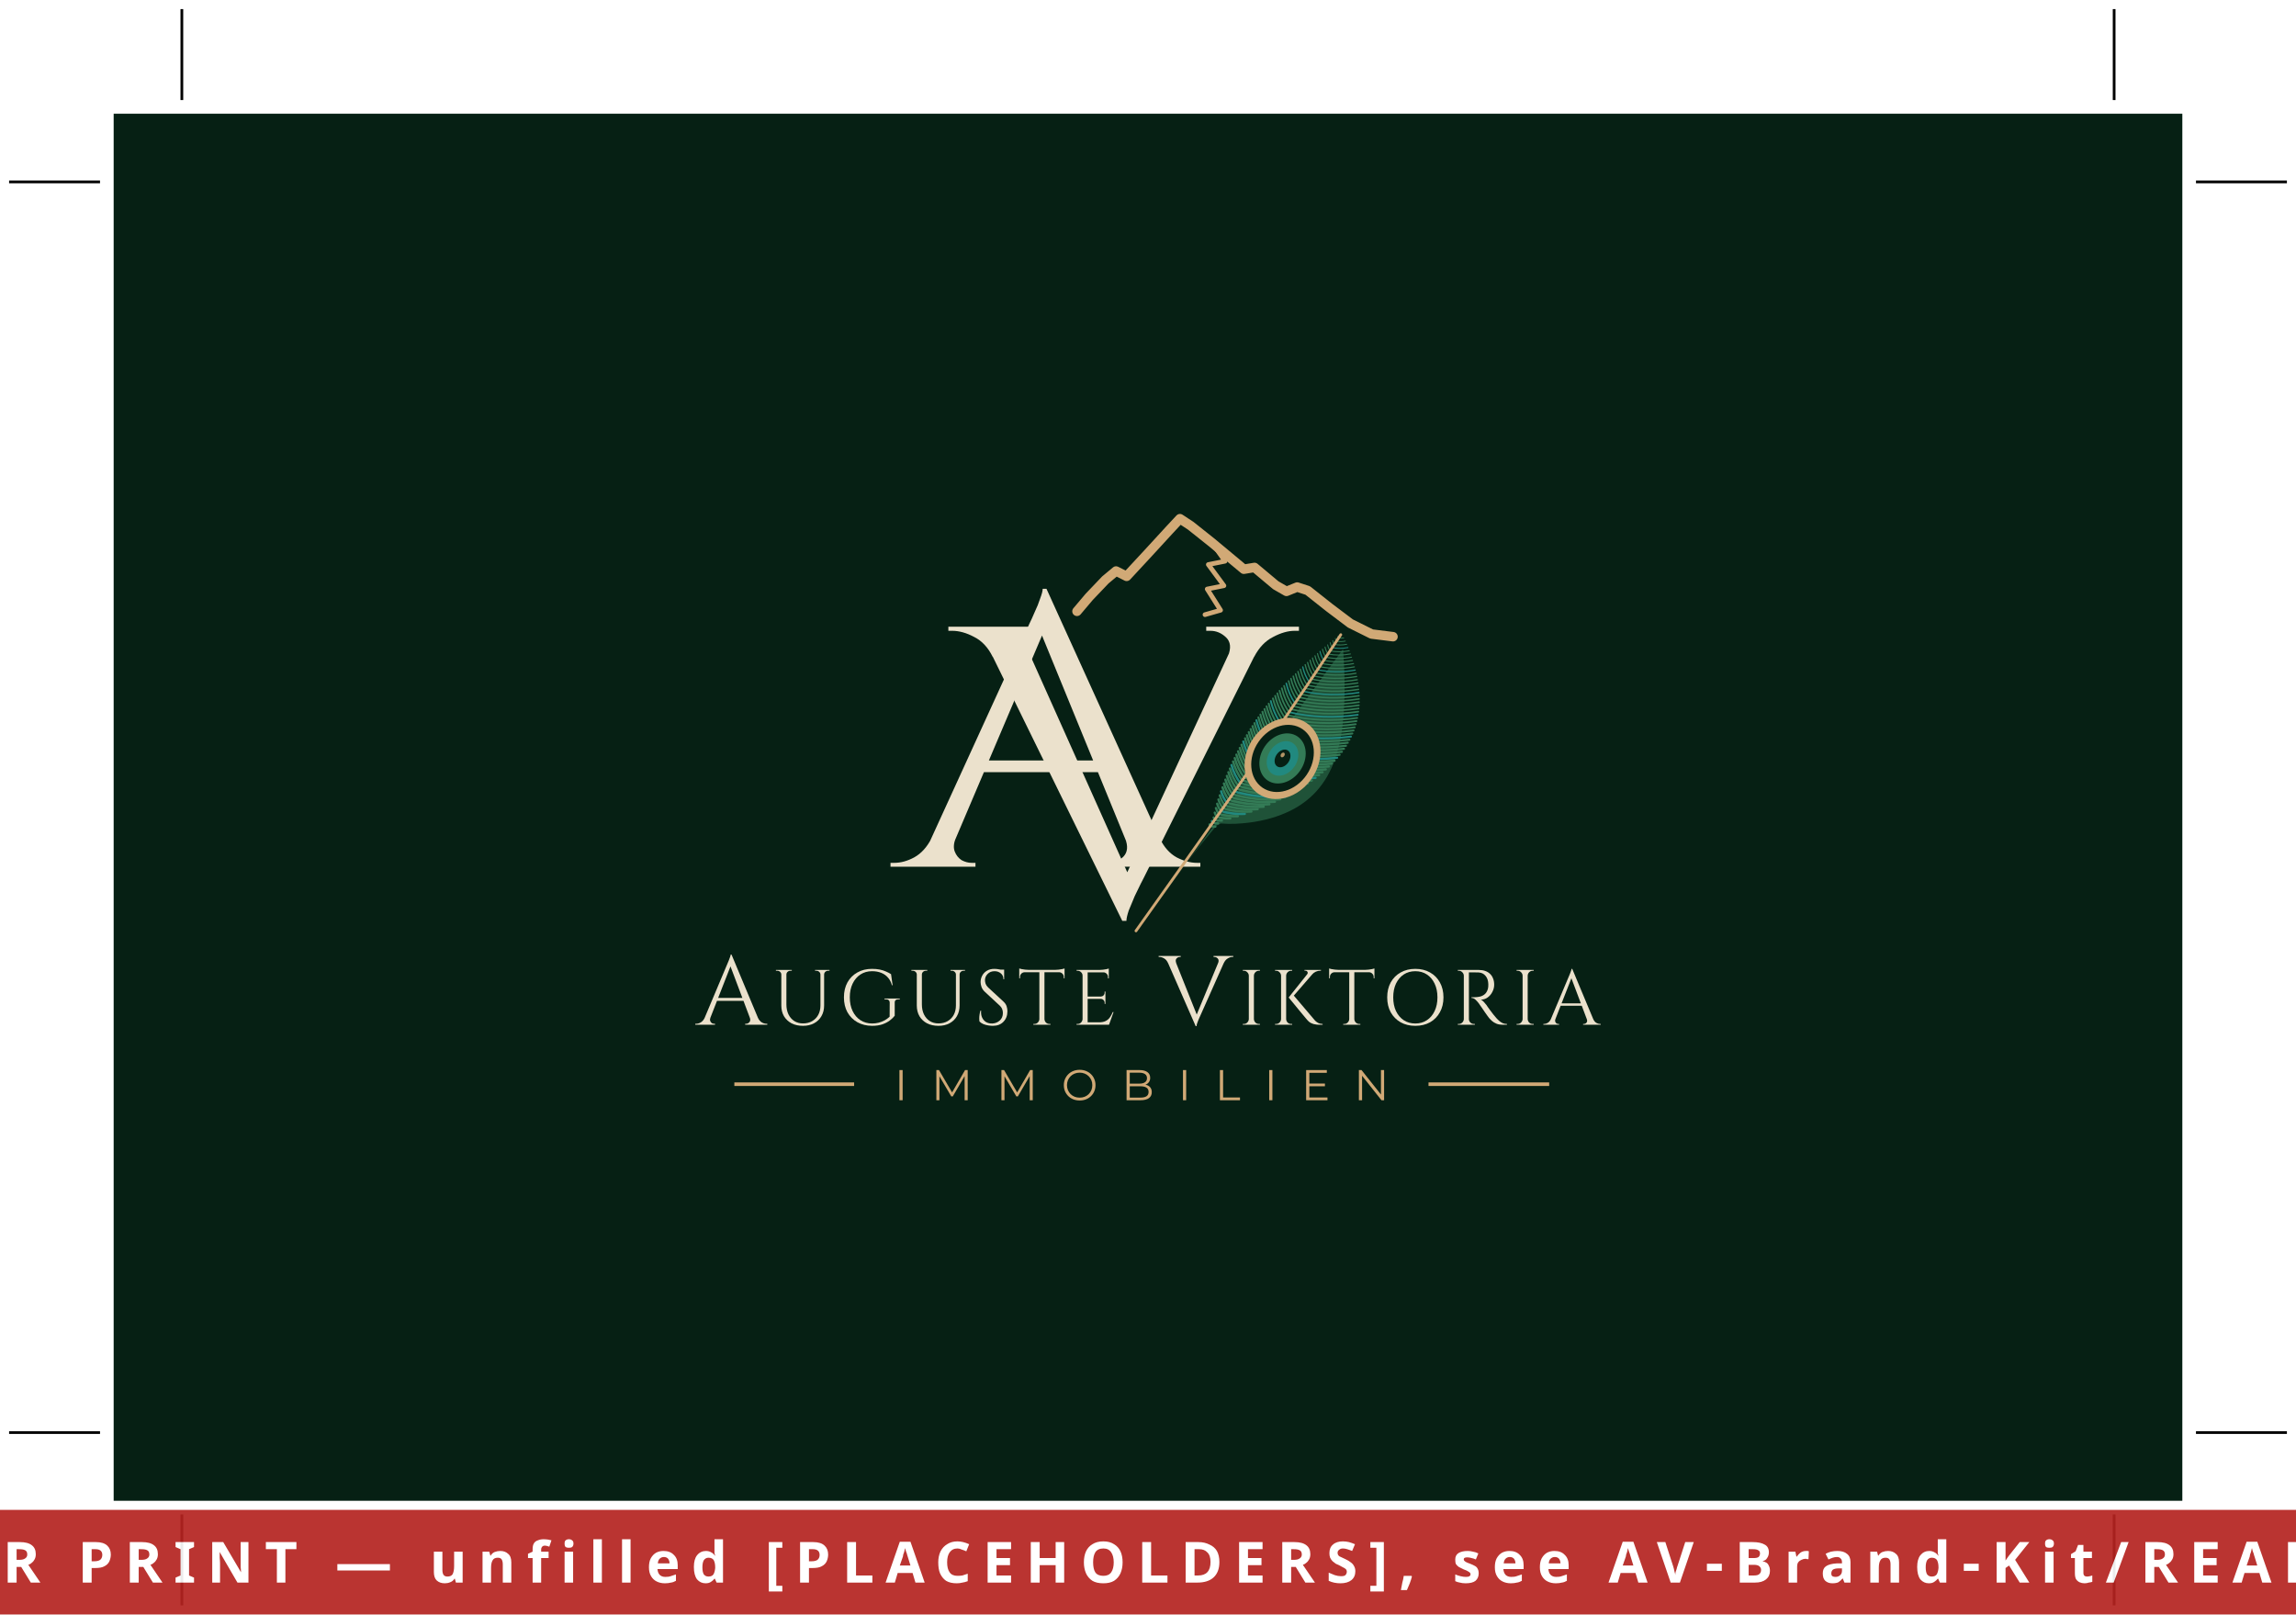
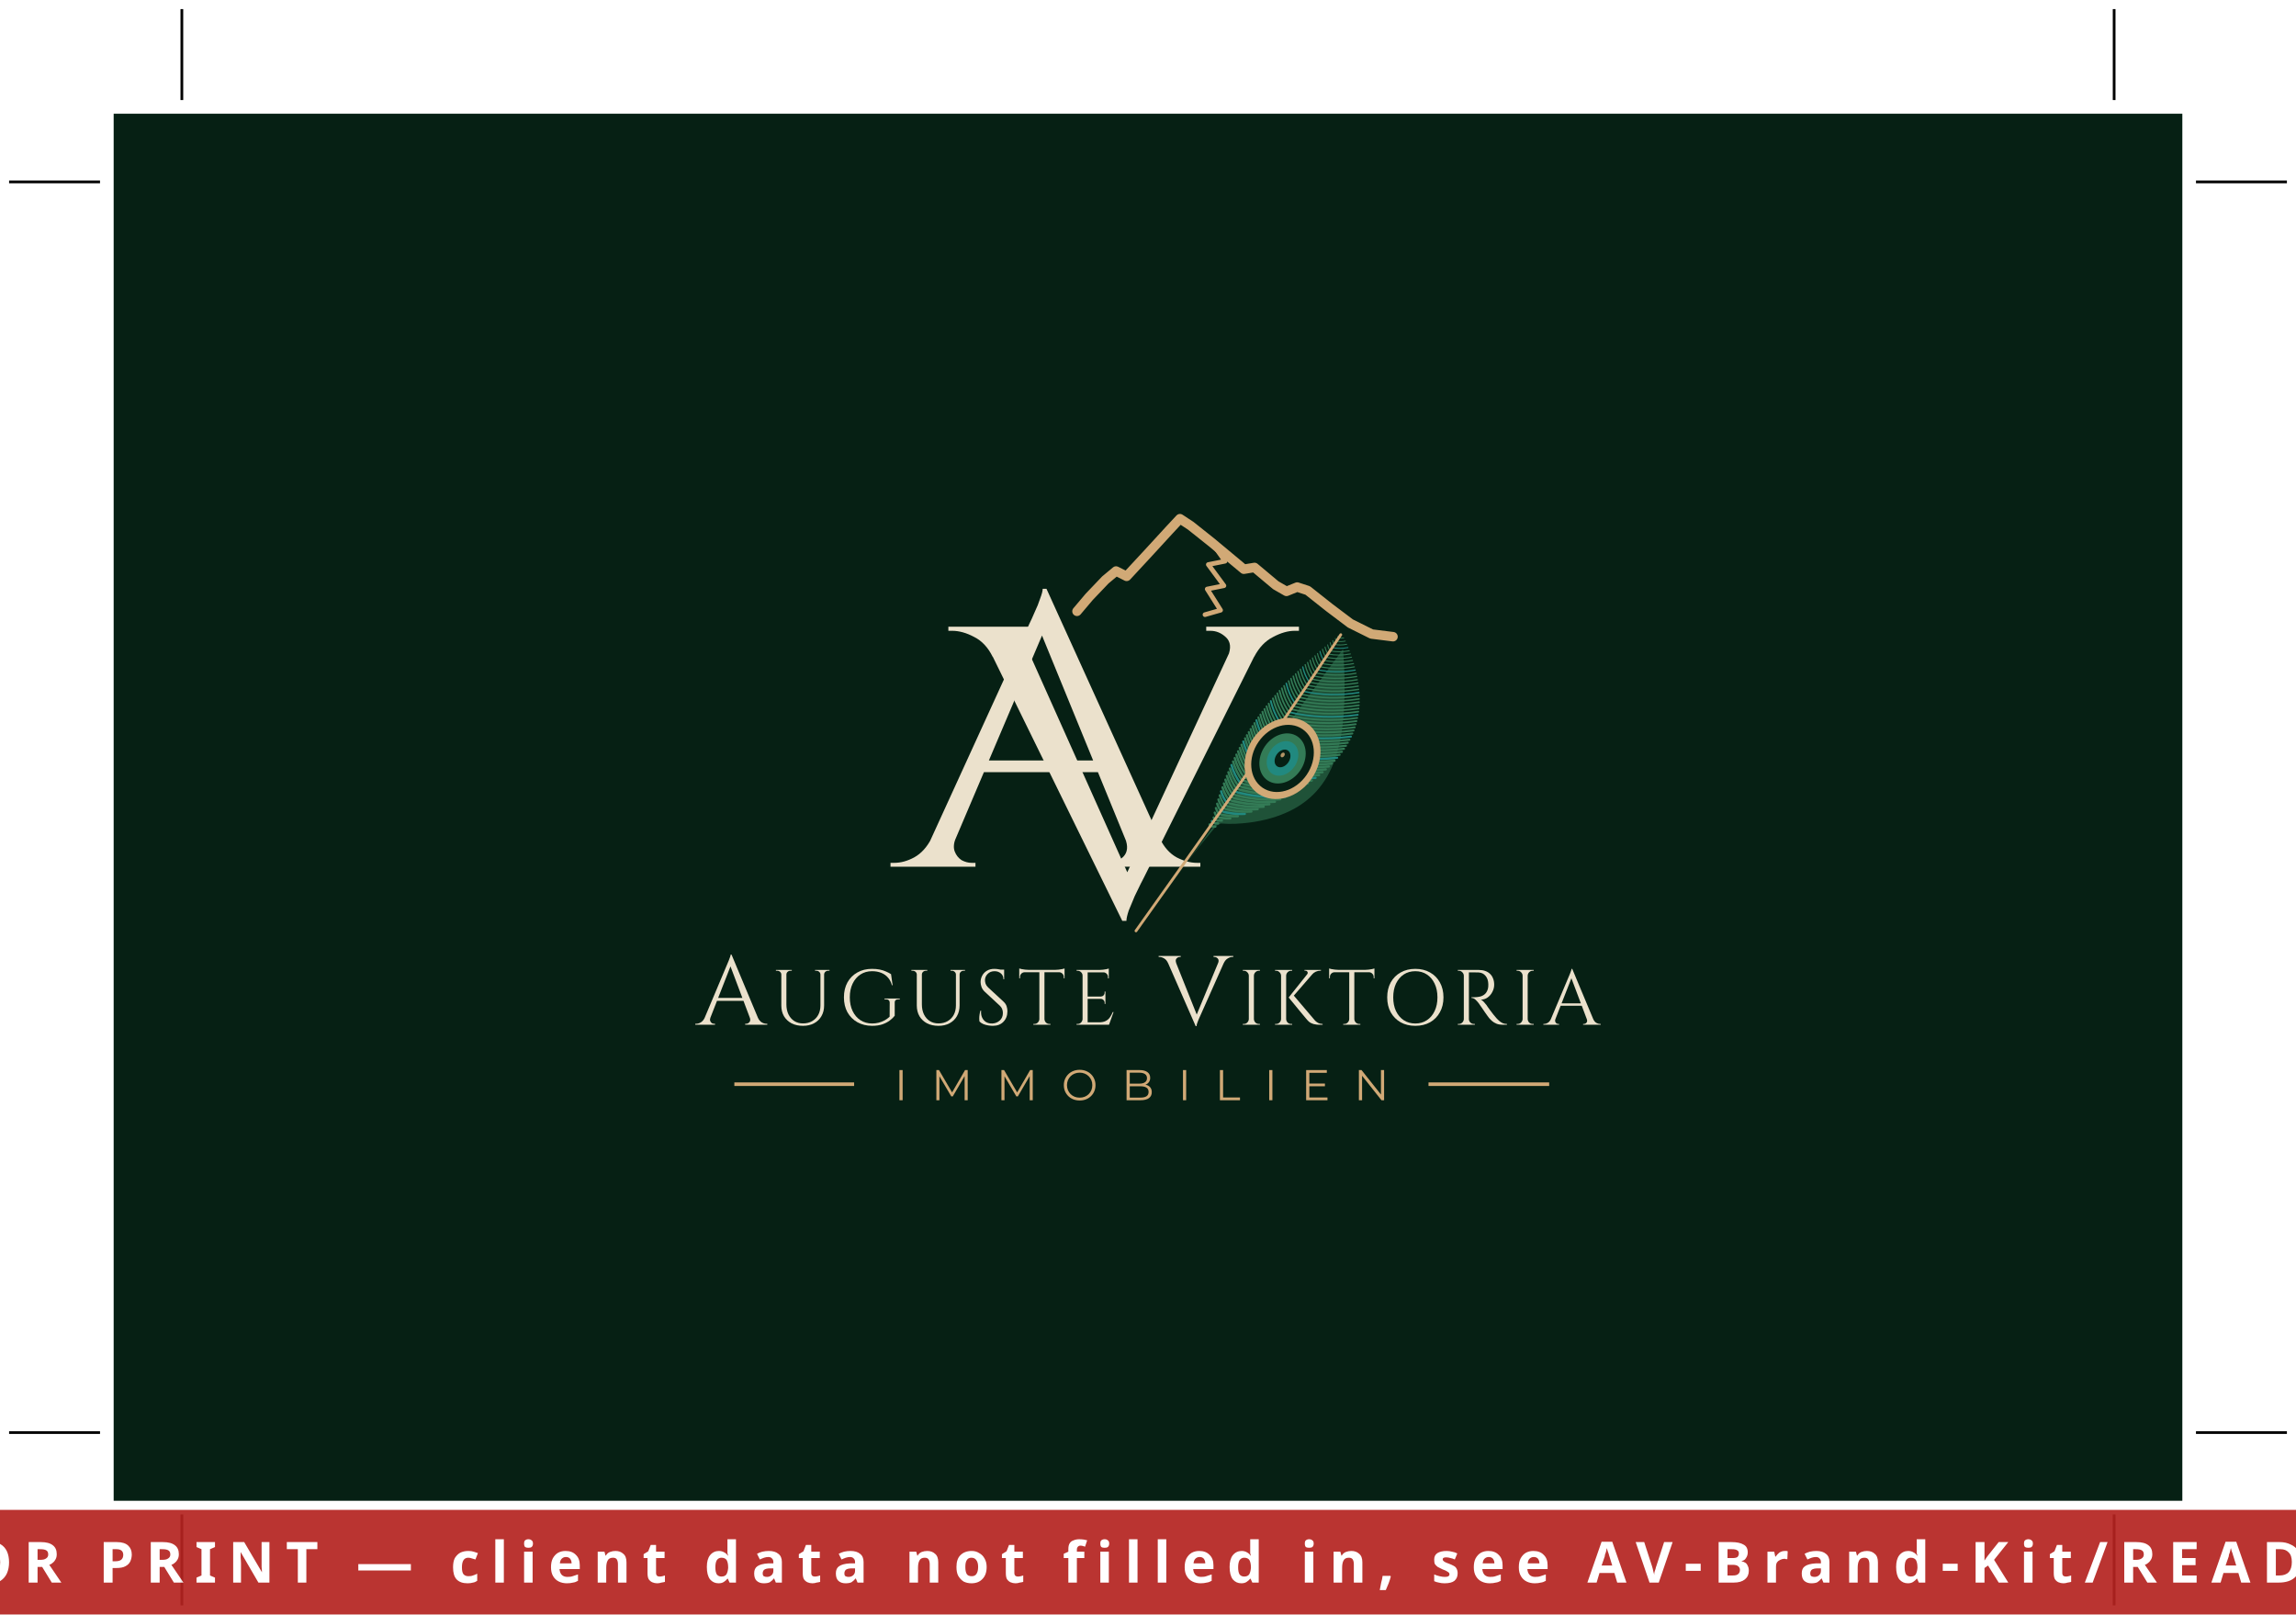
<svg xmlns="http://www.w3.org/2000/svg" width="101.000mm" height="71.000mm" viewBox="0 0 101.000 71.000" id="Visitenkarte_front_85x55">
  <rect width="101.000" height="71.000" fill="#FFFFFF" />
  <rect x="5.000" y="5.000" width="91.000" height="61.000" fill="#062014" />
  <g transform="translate(8.000 8.000)">
    <svg x="19.500" y="11.529" width="46.000" height="31.941" viewBox="35.1 134.8 939.4 652.3" overflow="visible">
      <style id="style6">.c-accent,.c-letter{stroke:none}.c-letter{fill:#ebe1cc}.c-accent{fill:#d1a976}.c-accent-s{stroke:#d1a976;fill:none}.f-body{fill:#337b56}.f-barb,.f-barb-hi{stroke:#337b56;fill:none;stroke-linecap:round}.f-barb-hi{stroke:#21897f}.f-dark{fill:#062014}.f-gold{fill:#d1a976}</style>
      <g id="monogram">
        <g id="g10" transform="matrix(1.0863 0 0 1 -35.547 0)">
          <g id="text8" aria-label="A" class="c-letter" style="font-size:349.58px;font-family:Cinzel;fill:#ebe1cc">
            <path id="path323" d="m413.47 264.8 103.475 247.503H487.23L406.478 298.01Zm-75.16 224.08q-2.448 6.992-.7 11.886 1.748 4.895 5.594 7.691 4.195 2.447 8.39 2.447h3.146v3.496h-70.266v-3.496h3.146q8.04 0 16.43-4.894 8.74-5.244 14.333-17.13zm75.16-224.08 3.145 24.47-87.744 224.081h-20.975l89.493-212.544 1.747-4.195q2.098-4.545 4.545-10.837 2.797-6.293 4.545-12.236 2.097-5.942 2.097-8.74zm49.29 154.165v10.487H353.341v-10.487zm15.731 69.916h28.666q5.243 11.885 13.983 17.13 8.74 4.893 16.78 4.893h2.796v3.496h-78.655v-3.496h3.146q6.642 0 11.886-5.593 5.243-5.943 1.398-16.43" />
          </g>
        </g>
        <g id="g14" transform="matrix(1.12 0 0 1 -58.032 0)">
          <g id="text12" aria-label="V" class="c-letter" style="font-size:370px;font-family:Cinzel;fill:#ebe1cc">
            <path id="path326" d="m481.89 562.98-114.7-261.96h31.45l90.65 226.81zm0 0-3.33-25.9 98.42-237.17h22.2L498.91 524.87l-2.22 4.81q-1.85 4.44-4.81 11.1-2.59 6.66-4.81 12.95-1.85 6.29-1.85 9.25zm84.73-237.54q4.07-11.1-1.48-17.02t-12.58-5.92h-3.33v-3.7h74.37v3.7h-3.33q-8.14 0-17.39 5.55-9.25 5.18-15.17 17.76zm-157.99 0-30.71.37q-5.55-12.58-14.8-17.76-9.25-5.55-17.76-5.55h-2.96v-3.7h83.25v3.7h-3.33q-7.03 0-12.58 5.92-5.18 5.92-1.11 17.02" />
          </g>
        </g>
      </g>
      <g id="mountains">
        <path id="path17" fill="none" stroke-linecap="round" stroke-linejoin="round" stroke-width="8.5" d="m441 285 11-13 14.5-15.2 9.6-8 9.5 4.8 19.2-20.7 19.1-20.8 9.6-10.3 9.6 6.3 19.1 15.2 19.1 15.9 9.6 8 9.6-1.6 19.1 16 9.6 5.5 9.6-3.9 9.5 3.1 19.2 15.2 19.1 14.4 19.1 9.5 19.2 2.4" class="c-accent-s" />
        <path id="path19" fill="none" stroke-linecap="round" stroke-linejoin="round" stroke-width="4.2" d="m562 223 12 17-15 3 14 19-15 3 12 19-14 4" class="c-accent-s" />
      </g>
      <g id="feather" transform="rotate(-6.67 2490.094 -3317.585)scale(.33174)">
        <g id="feather-plume">
          <path id="path22" d="m169.2 947.1 6.6-7.3 6.6-7.3 6.6-7.3 6.6-7.3 6.6-7.4 6.7-7.3 6.6-7.3 6.7-7.4 6.8-7.3 6.7-7.4 6.8-7.3 6.8-7.4 6.8-7.4 6.9-7.4 6.9-7.4 7-7.4 6.9-7.4 7.1-7.4 7-7.4 7.1-7.4 7.2-7.4 7.2-7.4 7.3-7.5 7.3-7.4 7.3-7.4 7.4-7.5 7.5-7.4 7.5-7.5 7.6-7.4 7.7-7.5 7.7-7.5 7.8-7.4 7.8-7.5 7.9-7.5 8-7.4 11.7-4.3 20.4 3.4 18.8 2 17.8.9 17.1.3 16.5-.4 15.9-1 15.3-1.6 14.9-2.1 14.3-2.7 13.9-3.2 13.3-3.8 12.9-4.2 12.4-4.8 11.9-5.3 11.4-5.9 10.9-6.3 10.5-6.9 10-7.4 9.5-7.9 9-8.4 8.6-8.9 8.2-9.4 7.7-9.8 7.2-10.4 6.9-10.8 6.4-11.3 6-11.7 5.7-12.2 5.2-12.6 4.9-13 4.5-13.5 4.2-13.8L786 467l3.6-14.6 3.3-14.9 3-15.2 2.7-15.6 2.5-15.9 2.3-16.2 2-16.5 1.9-16.8 1.6-17 1.5-17.3 1.3-17.6 1-17.8.9-18.2" class="f-body" opacity=".55" />
          <g id="feather-barbs">
            <path id="path24" stroke-width="6.18" d="M401.2 687.2q6.3 2.8 13.1 3.3" class="f-barb" />
            <path id="path26" stroke-width="6.18" d="M401.2 687.2q-1.2-2-1.6-4.3" class="f-barb" />
            <path id="path28" stroke-width="6.23" d="M408.4 679.2q6.8 3 14.1 3.5" class="f-barb" />
            <path id="path30" stroke-width="6.23" d="M408.4 679.2q-1.3-2.2-1.8-4.6" class="f-barb-hi" />
            <path id="path32" stroke-width="6.27" d="M415 671.8q9 4 18.7 4.6" class="f-barb" />
            <path id="path34" stroke-width="6.27" d="M415 671.8q-1.7-2.9-2.3-6.1" class="f-barb" />
            <path id="path36" stroke-width="6.3" d="M421.4 664.6q17.2 7.5 35.6 8.6" class="f-barb" />
            <path id="path38" stroke-width="6.3" d="M421.4 664.6q-3.2-5.5-4.3-11.7" class="f-barb" />
            <path id="path40" stroke-width="6.33" d="M427.7 657.5q24.2 10.5 50.2 12.1" class="f-barb" />
            <path id="path42" stroke-width="6.33" d="M427.7 657.5q-4.4-7.8-6-16.5" class="f-barb" />
            <path id="path44" stroke-width="6.36" d="M434 650.5q30.6 13.1 63.4 15.1" class="f-barb-hi" />
            <path id="path46" stroke-width="6.36" d="M434 650.5q-5.6-9.8-7.6-20.8" class="f-barb" />
            <path id="path48" stroke-width="6.38" d="M440.2 643.5q36.5 15.6 75.7 17.8" class="f-barb" />
            <path id="path50" stroke-width="6.38" d="M440.2 643.5q-6.7-11.7-9-24.8" class="f-barb" />
            <path id="path52" stroke-width="6.39" d="M446.3 636.6q42 17.9 87.2 20.3" class="f-barb" />
            <path id="path54" stroke-width="6.39" d="M446.3 636.6q-7.6-13.5-10.2-28.6" class="f-barb" />
            <path id="path56" stroke-width="6.4" d="M452.5 629.7q47.1 20 97.9 22.5" class="f-barb" />
            <path id="path58" stroke-width="6.4" d="M452.5 629.7q-8.6-15.1-11.5-32.1" class="f-barb-hi" />
            <path id="path60" stroke-width="6.4" d="M458.6 622.8q52 21.9 108 24.6" class="f-barb" />
            <path id="path62" stroke-width="6.4" d="M458.6 622.8q-9.5-16.6-12.6-35.4" class="f-barb" />
            <path id="path64" stroke-width="6.4" d="M464.7 616q56.5 23.7 117.5 26.4" class="f-barb" />
            <path id="path66" stroke-width="6.4" d="M464.7 616q-10.3-18.1-13.7-38.6" class="f-barb" />
            <path id="path68" stroke-width="6.39" d="M470.8 609.1q60.8 25.4 126.4 28.2" class="f-barb" />
            <path id="path70" stroke-width="6.39" d="M470.8 609.1q-11.1-19.5-14.7-41.5" class="f-barb" />
            <path id="path72" stroke-width="6.38" d="M476.8 602.3q64.9 26.9 134.9 29.7" class="f-barb-hi" />
            <path id="path74" stroke-width="6.38" d="M476.8 602.3q-11.7-20.8-15.5-44.3" class="f-barb" />
            <path id="path76" stroke-width="6.37" d="M482.9 595.4q68.6 28.4 142.8 31.2" class="f-barb" />
            <path id="path78" stroke-width="6.37" d="M482.9 595.4q-12.4-21.9-16.4-46.9" class="f-barb" />
            <path id="path80" stroke-width="6.35" d="M488.9 588.6q72.2 29.6 150.2 32.4" class="f-barb" />
            <path id="path82" stroke-width="6.35" d="M488.9 588.6q-13-23.1-17.1-49.3" class="f-barb" />
            <path id="path84" stroke-width="6.33" d="M495 581.8q75.4 30.8 157.1 33.4" class="f-barb" />
            <path id="path86" stroke-width="6.33" d="M495 581.8q-13.6-24.2-17.9-51.6" class="f-barb-hi" />
            <path id="path88" stroke-width="6.3" d="M501 574.9q78.5 31.9 163.5 34.5" class="f-barb" />
            <path id="path90" stroke-width="6.3" d="M501 574.9q-14-25.1-18.5-53.7" class="f-barb" />
            <path id="path92" stroke-width="6.27" d="M507.1 568.1q81.3 32.9 169.4 35.3" class="f-barb" />
            <path id="path94" stroke-width="6.27" d="M507.1 568.1Q492.5 542 488 512.4" class="f-barb" />
            <path id="path96" stroke-width="6.23" d="M513.1 561.2Q597 595 688 597.2" class="f-barb" />
            <path id="path98" stroke-width="6.23" d="M513.1 561.2q-14.9-26.8-19.6-57.4" class="f-barb" />
            <path id="path100" stroke-width="6.19" d="M519.2 554.3q86.2 34.6 179.8 36.6" class="f-barb-hi" />
            <path id="path102" stroke-width="6.19" d="M519.2 554.3q-15.4-27.6-20.1-59" class="f-barb" />
            <path id="path104" stroke-width="6.15" d="M525.2 547.4q88.4 35.3 184.4 37.2" class="f-barb" />
            <path id="path106" stroke-width="6.15" d="M525.2 547.4q-15.7-28.2-20.5-60.5" class="f-barb" />
            <path id="path108" stroke-width="6.1" d="M531.3 540.6q90.3 35.7 188.4 37.4" class="f-barb" />
            <path id="path110" stroke-width="6.1" d="M531.3 540.6q-16-28.9-20.9-61.9" class="f-barb" />
            <path id="path112" stroke-width="6.05" d="M537.4 533.6q91.9 36.3 191.9 37.8" class="f-barb" />
            <path id="path114" stroke-width="6.05" d="M537.4 533.6q-16.3-29.4-21.2-63" class="f-barb-hi" />
            <path id="path116" stroke-width="5.99" d="M543.4 526.7q93.5 36.7 195.1 37.9" class="f-barb" />
            <path id="path118" stroke-width="5.99" d="M543.4 526.7q-16.5-29.8-21.4-64.1" class="f-barb" />
            <path id="path120" stroke-width="5.94" d="M549.5 519.8q94.7 36.9 197.8 38" class="f-barb" />
            <path id="path122" stroke-width="5.94" d="M549.5 519.8q-16.7-30.3-21.6-65" class="f-barb" />
            <path id="path124" stroke-width="5.88" d="M555.6 512.8q95.7 37.2 200 38" class="f-barb" />
            <path id="path126" stroke-width="5.88" d="M555.6 512.8q-16.8-30.6-21.7-65.7" class="f-barb" />
            <path id="path128" stroke-width="5.81" d="M561.7 505.9q96.6 37.3 201.8 37.8" class="f-barb-hi" />
            <path id="path130" stroke-width="5.81" d="M561.7 505.9q-16.9-30.9-21.8-66.3" class="f-barb" />
            <path id="path132" stroke-width="5.74" d="M567.8 498.9Q665 536.2 771 536.5" class="f-barb" />
            <path id="path134" stroke-width="5.74" d="M567.8 498.9q-17-31.1-21.9-66.8" class="f-barb" />
            <path id="path136" stroke-width="5.67" d="M573.9 491.9q97.7 37.3 204.2 37.3" class="f-barb" />
            <path id="path138" stroke-width="5.67" d="M573.9 491.9q-17-31.2-21.9-67.1" class="f-barb" />
            <path id="path140" stroke-width="5.6" d="M580.1 484.8q97.8 37.2 204.6 37" class="f-barb" />
            <path id="path142" stroke-width="5.6" d="M580.1 484.8q-17.1-31.2-21.9-67.2" class="f-barb-hi" />
            <path id="path144" stroke-width="5.52" d="M586.2 477.8q97.9 37 204.8 36.5" class="f-barb" />
            <path id="path146" stroke-width="5.52" d="M586.2 477.8q-17-31.2-21.8-67.3" class="f-barb" />
            <path id="path148" stroke-width="5.44" d="M592.4 470.7q97.6 36.8 204.4 36" class="f-barb" />
            <path id="path150" stroke-width="5.44" d="M592.4 470.7q-17-31.1-21.7-67.1" class="f-barb" />
            <path id="path152" stroke-width="5.36" d="M598.6 463.6Q695.8 500 802.2 499" class="f-barb" />
            <path id="path154" stroke-width="5.36" d="M598.6 463.6q-16.9-31-21.6-66.9" class="f-barb" />
            <path id="path156" stroke-width="5.28" d="M604.7 456.5q96.8 36 202.6 34.7" class="f-barb-hi" />
            <path id="path158" stroke-width="5.28" d="M604.7 456.5Q588 425.7 583.4 390" class="f-barb" />
            <path id="path160" stroke-width="5.19" d="M610.9 449.4q96 35.5 201.1 34" class="f-barb" />
            <path id="path162" stroke-width="5.19" d="M610.9 449.4q-16.5-30.6-21-66.1" class="f-barb" />
            <path id="path164" stroke-width="5.1" d="M617.1 442.2q95.1 35 199.2 33.3" class="f-barb" />
            <path id="path166" stroke-width="5.1" d="M617.1 442.2q-16.3-30.3-20.7-65.4" class="f-barb" />
            <path id="path168" stroke-width="5.01" d="M623.4 435q93.9 34.4 196.9 32.5" class="f-barb" />
            <path id="path170" stroke-width="5.01" d="M623.4 435q-16.2-29.9-20.5-64.6" class="f-barb-hi" />
            <path id="path172" stroke-width="4.91" d="M629.6 427.8q92.7 33.8 194.3 31.6" class="f-barb" />
            <path id="path174" stroke-width="4.91" d="M629.6 427.8q-15.9-29.5-20.1-63.8" class="f-barb" />
            <path id="path176" stroke-width="4.82" d="M635.9 420.6q91.2 33 191.2 30.6" class="f-barb" />
            <path id="path178" stroke-width="4.82" d="M635.9 420.6q-15.6-29.1-19.7-62.8" class="f-barb" />
            <path id="path180" stroke-width="4.72" d="M642.2 413.3Q731.7 445.6 830 443" class="f-barb" />
            <path id="path182" stroke-width="4.72" d="M642.2 413.3q-15.3-28.5-19.3-61.7" class="f-barb" />
            <path id="path184" stroke-width="4.62" d="M648.4 406.1q87.8 31.4 184.2 28.6" class="f-barb-hi" />
            <path id="path186" stroke-width="4.62" d="M648.4 406.1q-14.9-28-18.8-60.6" class="f-barb" />
            <path id="path188" stroke-width="4.52" d="M654.7 398.7q85.9 30.6 180.2 27.7" class="f-barb" />
            <path id="path190" stroke-width="4.52" d="M654.7 398.7q-14.5-27.3-18.3-59.2" class="f-barb" />
            <path id="path192" stroke-width="4.42" d="M661.1 391.4q83.7 29.7 175.7 26.6" class="f-barb" />
            <path id="path194" stroke-width="4.42" d="M661.1 391.4q-14.2-26.7-17.8-57.8" class="f-barb" />
            <path id="path196" stroke-width="4.32" d="M667.4 384q81.5 28.7 171.1 25.5" class="f-barb" />
            <path id="path198" stroke-width="4.32" d="M667.4 384q-13.8-25.9-17.3-56.2" class="f-barb-hi" />
            <path id="path200" stroke-width="4.22" d="M673.8 376.6q79 27.7 166.1 24.4" class="f-barb" />
            <path id="path202" stroke-width="4.22" d="M673.8 376.6q-13.4-25.1-16.7-54.6" class="f-barb" />
            <path id="path204" stroke-width="4.11" d="M680.2 369.2q76.5 26.7 160.8 23.3" class="f-barb" />
            <path id="path206" stroke-width="4.11" d="M680.2 369.2q-13-24.3-16.1-52.8" class="f-barb" />
            <path id="path208" stroke-width="4.01" d="M686.6 361.7q73.8 25.7 155.2 22.2" class="f-barb" />
            <path id="path210" stroke-width="4.01" d="M686.6 361.7q-12.5-23.4-15.5-51" class="f-barb" />
            <path id="path212" stroke-width="3.9" d="M693 354.3q71 24.5 149.3 20.9" class="f-barb-hi" />
            <path id="path214" stroke-width="3.9" d="M693 354.3q-12-22.6-14.9-49.1" class="f-barb" />
            <path id="path216" stroke-width="3.8" d="M699.4 346.7q68.1 23.4 143.2 19.9" class="f-barb" />
            <path id="path218" stroke-width="3.8" d="M699.4 346.7q-11.4-21.6-14.2-47" class="f-barb" />
            <path id="path220" stroke-width="3.69" d="M705.9 339.2q65 22.2 136.8 18.6" class="f-barb" />
            <path id="path222" stroke-width="3.69" d="M705.9 339.2q-10.9-20.7-13.5-45" class="f-barb" />
            <path id="path224" stroke-width="3.59" d="M712.3 331.6q61.9 21 130.2 17.5" class="f-barb" />
            <path id="path226" stroke-width="3.59" d="M712.3 331.6Q702 312 699.6 288.8" class="f-barb-hi" />
            <path id="path228" stroke-width="3.48" d="M718.8 324q58.6 19.8 123.3 16.3" class="f-barb" />
            <path id="path230" stroke-width="3.48" d="M718.8 324q-9.7-18.6-12-40.5" class="f-barb" />
            <path id="path232" stroke-width="3.38" d="M725.3 316.4q55.2 18.5 116.2 15" class="f-barb" />
            <path id="path234" stroke-width="3.38" d="M725.3 316.4q-9.1-17.5-11.3-38.2" class="f-barb" />
            <path id="path236" stroke-width="3.27" d="M731.9 308.7q51.6 17.2 108.8 13.9" class="f-barb" />
            <path id="path238" stroke-width="3.27" d="M731.9 308.7q-8.6-16.4-10.6-35.8" class="f-barb" />
            <path id="path240" stroke-width="3.17" d="M738.4 301q48.1 15.9 101.2 12.7" class="f-barb-hi" />
            <path id="path242" stroke-width="3.17" d="M738.4 301q-7.9-15.3-9.8-33.3" class="f-barb" />
            <path id="path244" stroke-width="3.07" d="M745 293.3q44.4 14.6 93.4 11.5" class="f-barb" />
            <path id="path246" stroke-width="3.07" d="M745 293.3q-7.3-14.1-9-30.7" class="f-barb" />
            <path id="path248" stroke-width="2.97" d="M751.6 285.5q40.6 13.3 85.4 10.3" class="f-barb" />
            <path id="path250" stroke-width="2.97" d="M751.6 285.5q-6.7-12.9-8.2-28.1" class="f-barb" />
            <path id="path252" stroke-width="2.87" d="M758.2 277.7q36.7 11.9 77.3 9.2" class="f-barb" />
            <path id="path254" stroke-width="2.87" d="M758.2 277.7q-6-11.6-7.4-25.4" class="f-barb-hi" />
            <path id="path256" stroke-width="2.77" d="M764.9 269.9q32.6 10.5 68.8 8" class="f-barb" />
            <path id="path258" stroke-width="2.77" d="M764.9 269.9q-5.4-10.4-6.6-22.7" class="f-barb" />
            <path id="path260" stroke-width="2.67" d="M771.5 262q28.6 9.2 60.3 6.9" class="f-barb" />
            <path id="path262" stroke-width="2.67" d="M771.5 262q-4.7-9.1-5.7-19.8" class="f-barb" />
            <path id="path264" stroke-width="2.58" d="M778.2 254.1q24.4 7.8 51.5 5.8" class="f-barb" />
            <path id="path266" stroke-width="2.58" d="M778.2 254.1q-4-7.8-4.8-16.9" class="f-barb" />
            <path id="path268" stroke-width="2.49" d="M784.9 246.1q20.1 6.4 42.4 4.7" class="f-barb-hi" />
            <path id="path270" stroke-width="2.49" d="M784.9 246.1q-3.3-6.3-4-13.9" class="f-barb" />
            <path id="path272" stroke-width="2.41" d="M791.7 238.2q15.7 4.9 33.1 3.5" class="f-barb" />
            <path id="path274" stroke-width="2.41" d="M791.7 238.2q-2.6-5-3.1-11" class="f-barb" />
            <path id="path276" stroke-width="2.33" d="M798.4 230.1q11.2 3.6 23.6 2.5" class="f-barb" />
            <path id="path278" stroke-width="2.33" d="M798.4 230.1q-1.8-3.5-2.2-7.7" class="f-barb" />
            <path id="path280" stroke-width="2.26" d="M805.2 222.1q6.4 2 13.6 1.4" class="f-barb" />
            <path id="path282" stroke-width="2.26" d="M805.2 222.1q-1-2.1-1.3-4.5" class="f-barb-hi" />
          </g>
          <path id="path289" stroke-width="7.5" d="M168 946c184-204 380-418 644-732" style="stroke:#d1a976;fill:none;stroke-linecap:round" />
        </g>
        <g id="feather-eye" transform="rotate(41.1 616.4 528.4)">
          <path id="ellipse292" d="M712.4 528.4a96 116 0 0 1-96 116 96 116 0 0 1-96-116 96 116 0 0 1 96-116 96 116 0 0 1 96 116" class="f-gold" style="opacity:1;fill:#d1a976" />
          <path id="ellipse294" d="M695.4 528.4a79 96 0 0 1-79 96 79 96 0 0 1-79-96 79 96 0 0 1 79-96 79 96 0 0 1 79 96" class="f-dark" style="opacity:1;fill:#062014" />
          <path id="ellipse296" d="M674.4 528.4a58 72 0 0 1-58 72 58 72 0 0 1-58-72 58 72 0 0 1 58-72 58 72 0 0 1 58 72" class="f-body" style="opacity:1;fill:#337b56" />
          <path id="ellipse298" d="M655.4 528.4a39 50 0 0 1-39 50 39 50 0 0 1-39-50 39 50 0 0 1 39-50 39 50 0 0 1 39 50" style="opacity:1;fill:#21897f" />
          <path id="ellipse300" d="M635.4 528.4a19 26 0 0 1-19 26 19 26 0 0 1-19-26 19 26 0 0 1 19-26 19 26 0 0 1 19 26" class="f-dark" style="opacity:1;fill:#062014" />
          <path id="ellipse302" d="M616.4 520.4a5 7 0 0 1-5 7 5 7 0 0 1-5-7 5 7 0 0 1 5-7 5 7 0 0 1 5 7" class="f-gold" style="opacity:.85;fill:#d1a976" />
        </g>
      </g>
      <g id="wordmark">
        <g id="text306" aria-label="AV" class="c-letter" style="font-size:88.24px;font-family:Cinzel;fill:#ebe1cc">
          <path id="path335" d="m130.658 593.297 26.12 62.474h-7.501l-20.384-54.092zm-18.971 56.561q-.618 1.765-.177 3t1.412 1.942q1.059.618 2.118.618h.794v.882H98.098v-.882h.794q2.03 0 4.147-1.236 2.206-1.323 3.618-4.324zm18.971-56.561.794 6.176-22.148 56.562h-5.294l22.59-53.65.44-1.059q.53-1.147 1.147-2.735.706-1.588 1.148-3.088.529-1.5.529-2.206zM143.1 632.21v2.648h-27.62v-2.648zm3.97 17.648h7.236q1.324 3 3.53 4.324 2.206 1.236 4.236 1.236h.706v.882h-19.854v-.882h.794q1.676 0 3-1.412 1.323-1.5.353-4.148" />
          <path id="path337" d="m547.614 657.535-27.354-62.474h7.5l21.619 54.092zm0 0-.794-6.176 23.472-56.562h5.294l-23.913 53.65-.53 1.147q-.44 1.059-1.146 2.647-.618 1.588-1.148 3.088-.44 1.5-.44 2.206zm20.207-56.65q.97-2.647-.353-4.059-1.324-1.412-3-1.412h-.794v-.882h17.736v.882h-.794q-1.941 0-4.147 1.324-2.206 1.235-3.618 4.236zm-37.678 0-7.324.088q-1.324-3-3.53-4.235-2.206-1.324-4.236-1.324h-.705v-.882h19.854v.882h-.795q-1.676 0-3 1.412-1.235 1.412-.264 4.06" />
        </g>
        <g id="text308" aria-label="UGUSTEIKTORIA" class="c-letter" style="font-size:70.3px;font-family:Cinzel;fill:#ebe1cc">
          <path id="path340" d="M179.955 607.09v30.932q0 5.062 1.828 8.928 1.898 3.867 5.273 6.046 3.374 2.109 7.803 2.109 4.71 0 8.225-2.039t5.483-5.624q1.969-3.655 1.969-8.506V607.09h3.304v31.846q0 5.483-2.39 9.631-2.32 4.077-6.609 6.397t-9.982 2.32q-5.835 0-10.264-2.25-4.359-2.32-6.82-6.397-2.39-4.147-2.39-9.63V607.09zm-4.358 0v4.218h-.211q0-1.547-1.125-2.53-1.055-.985-2.601-.985h-1.125v-.703zm9.209 0v.703h-1.125q-1.547 0-2.671.984-1.055.984-1.055 2.531h-.14v-4.218zm25.94 0v4.218h-.21q0-1.547-1.125-2.53-1.055-.985-2.601-.985h-1.125v-.703zm7.945 0v.703h-1.125q-1.547 0-2.672.984-1.054.984-1.054 2.531h-.14v-4.218z" />
          <path id="path342" d="M277.263 636.616v11.6q-1.617 2.108-4.359 4.217-2.742 2.11-6.749 3.515-3.937 1.336-9.28 1.336-7.451-.07-13.145-3.234-5.695-3.233-8.929-8.928-3.163-5.764-3.163-13.427t3.163-13.427q3.234-5.765 8.929-8.928 5.694-3.234 13.146-3.234 3.866 0 6.96.632 3.093.633 5.553 1.758 2.53 1.054 4.57 2.39l1.406 9.912h-.633q-1.055-4.077-3.515-6.819-2.39-2.812-6.046-4.288t-8.295-1.476q-5.906 0-10.405 2.952t-7.03 8.225q-2.53 5.273-2.53 12.303t2.53 12.302 7.03 8.226q4.5 2.882 10.405 2.952 3.093 0 5.905-.703 2.882-.773 5.413-2.109 2.53-1.406 4.5-3.304l.07-12.443q0-3.164-3.586-3.164h-1.125v-.703h13.78v.703h-1.055q-3.656 0-3.515 3.164" />
          <path id="path344" d="M301.665 607.09v30.932q0 5.062 1.828 8.928 1.898 3.867 5.273 6.046 3.374 2.109 7.803 2.109 4.71 0 8.225-2.039t5.483-5.624q1.969-3.655 1.969-8.506V607.09h3.304v31.846q0 5.483-2.39 9.631-2.32 4.077-6.609 6.397t-9.982 2.32q-5.835 0-10.264-2.25-4.359-2.32-6.82-6.397-2.39-4.147-2.39-9.63V607.09zm-4.358 0v4.218h-.211q0-1.547-1.125-2.53-1.055-.985-2.601-.985h-1.125v-.703zm9.209 0v.703h-1.125q-1.546 0-2.671.984-1.055.984-1.055 2.531h-.14v-4.218zm25.94 0v4.218h-.21q0-1.547-1.125-2.53-1.055-.985-2.601-.985h-1.125v-.703zm7.945 0v.703h-1.125q-1.547 0-2.672.984-1.054.984-1.054 2.531h-.14v-4.218z" />
          <path id="path346" d="M366.775 606.106q1.125 0 2.39.14 1.336.141 2.531.422 1.266.211 2.25.492 1.054.211 1.617.492v7.804h-.633q0-3.375-2.32-5.273-2.32-1.968-5.624-1.968-3.866 0-6.256 2.46-2.39 2.39-2.39 5.624 0 1.336.562 3.164.632 1.757 2.25 3.304L375 635.56q2.11 1.969 2.812 4.218.703 2.25.703 4.36 0 5.834-3.585 9.49-3.515 3.655-9.56 3.655-1.688 0-4.008-.351-2.25-.352-4.429-1.195-2.109-.914-3.515-2.32-.21-1.125-.21-2.812 0-1.688.28-3.515.282-1.898.774-3.445h.633q-.352 3.585.914 6.257 1.265 2.671 3.655 4.077 2.46 1.336 5.554 1.195 3.866-.21 6.608-2.671 2.812-2.531 2.812-6.749 0-2.039-.703-3.656-.703-1.687-2.039-2.882L358.2 626.704q-2.11-1.969-2.953-4.289-.843-2.39-.843-4.429 0-2.952 1.406-5.694t4.147-4.429q2.812-1.757 6.82-1.757m8.788.703v1.476h-5.343v-1.476z" />
          <path id="path348" d="M411.773 607.3v49h-4.57v-49zm18.067-.28v2.109h-40.704v-2.11zm0 1.898v5.694l-.703-.07v-1.195q0-1.758-1.266-2.953-1.195-1.195-2.882-1.265v-.211zm0-3.164v2.039l-8.577-.773q1.547 0 3.234-.211 1.757-.211 3.234-.492 1.476-.282 2.109-.563m-22.426 45.414v5.132h-5.624v-.703h.914q1.828 0 3.093-1.265 1.336-1.336 1.406-3.164zm4.148 0h.21q.07 1.828 1.336 3.164 1.336 1.265 3.164 1.265h.914v.703h-5.624zm-17.575-42.25v.21q-1.758.071-2.953 1.266t-1.195 2.953v1.195l-.703.07v-5.694zm-4.851-3.164q.703.281 2.109.563 1.476.28 3.234.492 1.757.21 3.234.21l-8.577.774z" />
          <path id="path350" d="M450.59 607.09v49.21h-4.569v-49.21zm18.982 47.03v2.18H450.38v-2.18zm-3.023-23.128v2.109h-16.17v-2.109zm3.023-23.902v2.18H450.38v-2.18zm4.288 37.821-4.077 11.389h-11.67l2.53-2.18q3.726 0 6.046-1.124 2.39-1.195 3.867-3.304t2.6-4.78zm-7.311-11.95v4.64h-.703v-1.055q0-1.406-.984-2.39-.985-1.055-2.39-1.055v-.14zm0-6.468v4.64h-4.078v-.141q1.406-.07 2.39-1.055.985-1.054.985-2.46v-.984zm3.023-17.435v5.624h-.703v-1.265q0-1.687-1.195-2.882-1.196-1.266-2.953-1.336v-.14zm0-3.233v2.038l-8.577-.773q1.547 0 3.234-.21 1.757-.212 3.234-.493 1.476-.281 2.109-.562m-23.34 45.343v5.132h-5.624v-.703h.914q1.828 0 3.093-1.265 1.336-1.336 1.406-3.164zm0-38.946h-.21q0-1.828-1.337-3.093-1.335-1.336-3.163-1.336h-.844l-.07-.703h5.624z" />
          <path id="path352" d="M599.94 607.09v49.21h-4.569v-49.21zm-4.358 44.078v5.132h-5.624v-.703h.914q1.828 0 3.093-1.265 1.336-1.336 1.406-3.164zm0-38.946h-.21q-.071-1.828-1.407-3.093-1.265-1.336-3.093-1.336h-.914v-.703h5.624zm4.148 38.946h.21q.07 1.828 1.336 3.164 1.336 1.265 3.164 1.265h.914v.703h-5.624zm0-38.946v-5.132h5.624v.703h-.914q-1.828 0-3.164 1.336-1.265 1.265-1.335 3.093z" />
          <path id="path354" d="m635.027 629.234 19.965 23.48q1.476 1.407 2.953 2.11 1.546.703 3.725.773v.703h-3.022q-.703 0-2.04-.07-1.265-.14-2.811-.492-1.476-.422-3.023-1.196-1.476-.843-2.671-2.25l-1.266-1.475q-1.195-1.477-3.163-3.797-1.898-2.32-4.078-4.92-2.109-2.672-4.077-4.992-1.898-2.32-3.164-3.796l-1.195-1.476zm20.316-21.652-21.02 24.254h-3.163l19.333-24.254zm4.851-.492v.633h-.281q-2.32 0-4.359.914-1.968.913-3.374 2.53l-4.429-.14q.914-1.195.281-2.25-.562-1.054-1.968-1.054h-.703v-.633h14.552zm-31.283 0v49.21h-4.57v-49.21zm-4.359 44.078v5.132h-5.624v-.703h.914q1.828 0 3.093-1.265 1.336-1.336 1.406-3.164zm0-38.946h-.21q-.071-1.828-1.407-3.093-1.265-1.336-3.093-1.336h-.914v-.703h5.624zm4.148 38.946h.21q.07 1.828 1.336 3.164 1.336 1.265 3.164 1.265h.914v.703H628.7zm0-38.946v-5.132h5.624v.703h-.914q-1.828 0-3.164 1.336-1.265 1.265-1.335 3.093z" />
          <path id="path356" d="M690.153 607.3v49h-4.57v-49zm18.067-.28v2.109h-40.704v-2.11zm0 1.898v5.694l-.703-.07v-1.195q0-1.758-1.266-2.953-1.195-1.195-2.882-1.265v-.211zm0-3.164v2.039l-8.577-.773q1.547 0 3.234-.211 1.757-.211 3.234-.492 1.476-.282 2.109-.563m-22.426 45.414v5.132h-5.624v-.703h.914q1.828 0 3.093-1.265 1.336-1.336 1.406-3.164zm4.148 0h.21q.07 1.828 1.336 3.164 1.336 1.265 3.164 1.265h.914v.703h-5.624zm-17.575-42.25v.21q-1.758.071-2.953 1.266t-1.195 2.953v1.195l-.703.07v-5.694zm-4.851-3.164q.703.281 2.109.563 1.476.28 3.234.492 1.757.21 3.234.21l-8.577.774z" />
          <path id="path358" d="M744.929 606.106q7.522 0 13.216 3.234 5.694 3.163 8.858 8.928 3.234 5.764 3.234 13.427t-3.234 13.427q-3.164 5.765-8.858 8.999-5.694 3.163-13.216 3.163-7.452 0-13.146-3.163-5.695-3.234-8.928-8.999-3.164-5.764-3.164-13.427t3.164-13.427q3.233-5.765 8.928-8.928 5.694-3.234 13.146-3.234m0 49.07q5.975 0 10.404-2.953 4.5-2.953 6.96-8.226 2.53-5.272 2.53-12.302t-2.53-12.303q-2.46-5.272-6.96-8.225-4.429-2.952-10.404-2.952-5.905 0-10.405 2.952-4.429 2.953-6.96 8.225-2.46 5.273-2.46 12.303t2.46 12.302q2.531 5.273 6.96 8.226 4.5 2.952 10.405 2.952" />
          <path id="path360" d="M792.177 607.09h9.912q3.164 0 5.694.914 2.601.914 4.359 2.671 1.757 1.687 2.671 4.148.985 2.39.985 5.483 0 3.375-1.617 6.468-1.547 3.093-4.289 5.062-2.671 1.898-6.045 1.898 1.195.492 2.6 2.038 1.407 1.477 2.461 2.883l.914 1.406q.984 1.335 2.39 3.304 1.477 1.968 2.953 3.866t2.53 3.023q1.407 1.547 2.813 2.742t3.023 1.898q1.687.703 3.725.703v.703h-3.866q-3.234 0-5.624-.984-2.32-.984-3.937-2.39-1.617-1.477-2.742-2.812-.21-.282-1.195-1.617-.914-1.336-2.25-3.164-1.265-1.898-2.53-3.726t-2.18-3.093q-.913-1.336-1.054-1.547-1.336-1.757-2.952-3.233-1.617-1.477-3.515-1.477v-.703l1.054.07q1.125 0 2.671-.07 1.828-.07 4.008-.562t4.077-2.039 2.882-4.71q.211-.773.352-1.898.14-1.195.07-2.32-.07-4.78-2.46-7.592-2.32-2.883-6.257-3.093-1.969-.141-4.078-.07h-4.85q0-.071-.211-.563-.14-.563-.352-1.055zm.914 0v49.21h-4.57v-49.21zm-4.359 44.078v5.132h-5.624v-.703h.914q1.828 0 3.093-1.265 1.336-1.336 1.406-3.164zm0-38.946h-.21q-.071-1.828-1.407-3.093-1.265-1.336-3.093-1.336h-.914v-.703h5.624zm4.148 38.946h.21q0 1.828 1.336 3.164 1.336 1.265 3.164 1.265h.843v.703h-5.553z" />
          <path id="path362" d="M845.9 607.09v49.21h-4.569v-49.21zm-4.358 44.078v5.132h-5.624v-.703h.914q1.828 0 3.093-1.265 1.336-1.336 1.406-3.164zm0-38.946h-.21q-.071-1.828-1.407-3.093-1.265-1.336-3.093-1.336h-.914v-.703h5.624zm4.148 38.946h.21q.07 1.828 1.336 3.164 1.336 1.265 3.164 1.265h.914v.703h-5.624zm0-38.946v-5.132h5.624v.703h-.914q-1.828 0-3.164 1.336-1.265 1.265-1.335 3.093z" />
          <path id="path364" d="m885.908 606.106 20.808 49.772h-5.975l-16.24-43.094zm-15.115 45.062q-.492 1.406-.14 2.39.351.984 1.124 1.547.844.492 1.688.492h.632v.703h-14.13v-.703h.633q1.617 0 3.304-.984 1.757-1.055 2.882-3.445zm15.115-45.062.632 4.92-17.645 45.063h-4.218l17.997-42.742.351-.844q.422-.914.914-2.18.563-1.265.914-2.46.422-1.195.422-1.757zm9.912 31.002v2.11h-22.004v-2.11zm3.163 14.06h5.765q1.055 2.39 2.812 3.445 1.758.984 3.374.984h.562v.703H895.68v-.703h.633q1.336 0 2.39-1.125 1.055-1.195.281-3.304" />
        </g>
      </g>
      <g id="subline">
        <g id="text311" aria-label="IMMOBILIEN" style="stroke:none;font-size:38.7px;font-family:Montserrat;fill:#d1a976">
          <path id="path367" d="M281.502 724.1v-27.09h2.864v27.09z" />
          <path id="path369" d="M314.682 724.1v-27.09h2.36l12.384 21.13h-1.238l12.268-21.13h2.36v27.09h-2.747v-22.794h.658l-11.3 19.35h-1.355l-11.378-19.35h.735V724.1z" />
          <path id="path371" d="M373.132 724.1v-27.09h2.36l12.384 21.13h-1.238l12.268-21.13h2.36v27.09h-2.747v-22.794h.658l-11.3 19.35h-1.355l-11.378-19.35h.736V724.1z" />
          <path id="path373" d="M443.434 724.332q-3.057 0-5.689-1.006-2.593-1.045-4.528-2.903-1.896-1.896-2.98-4.373-1.045-2.515-1.045-5.495t1.045-5.457q1.084-2.515 2.98-4.373 1.935-1.896 4.528-2.902 2.593-1.045 5.689-1.045 3.057 0 5.65 1.045 2.593 1.006 4.49 2.863 1.934 1.858 2.98 4.374 1.083 2.515 1.083 5.495t-1.084 5.495q-1.045 2.516-2.98 4.373-1.896 1.858-4.489 2.903-2.593 1.006-5.65 1.006m0-2.554q2.438 0 4.49-.813 2.089-.851 3.598-2.36 1.548-1.548 2.4-3.56.851-2.052.851-4.49t-.851-4.45q-.852-2.052-2.4-3.56-1.509-1.549-3.599-2.362-2.05-.851-4.489-.851t-4.528.851q-2.09.813-3.638 2.361-1.509 1.51-2.4 3.56-.85 2.013-.85 4.451 0 2.4.85 4.45.891 2.052 2.4 3.6 1.548 1.509 3.638 2.36 2.09.813 4.528.813" />
          <path id="path375" d="M485.552 724.1v-27.09h11.687q4.528 0 7.005 1.819 2.515 1.819 2.515 5.147 0 2.206-1.044 3.715-1.007 1.51-2.787 2.283-1.741.774-3.831.774l.658-.928q2.593 0 4.45.812 1.897.774 2.941 2.361 1.045 1.548 1.045 3.87 0 3.444-2.554 5.34-2.515 1.897-7.624 1.897zm2.864-2.36h9.559q3.56 0 5.456-1.2 1.897-1.239 1.897-3.91 0-2.63-1.897-3.83-1.896-1.239-5.456-1.239h-9.869v-2.36h8.94q3.25 0 5.03-1.239 1.82-1.238 1.82-3.676 0-2.477-1.82-3.677-1.78-1.238-5.03-1.238h-8.63z" />
          <path id="path377" d="M536.222 724.1v-27.09h2.864v27.09z" />
          <path id="path379" d="M569.402 724.1v-27.09h2.864v24.613h15.17v2.477z" />
          <path id="path381" d="M613.692 724.1v-27.09h2.864v27.09z" />
          <path id="path383" d="M646.872 724.1v-27.09h18.576v2.477h-15.712v22.136h16.292v2.477zm2.554-12.539v-2.438h14.319v2.438z" />
          <path id="path385" d="M694.262 724.1v-27.09h2.36l18.693 23.53h-1.239v-23.53h2.825v27.09h-2.36l-18.654-23.53h1.239v23.53z" />
        </g>
        <path id="rect313" d="M133.2 708.1h107.6v3.2H133.2Z" class="c-accent" style="fill:#d1a976" />
        <path id="rect315" d="M756.8 708.1h108.4v3.2H756.8z" class="c-accent" style="fill:#d1a976" />
      </g>
    </svg>
  </g>
  <g id="crop-marks" stroke="#000000" stroke-width="0.12" fill="none">
    <line x1="4.400" y1="8.000" x2="0.400" y2="8.000" />
    <line x1="8.000" y1="4.400" x2="8.000" y2="0.400" />
    <line x1="4.400" y1="63.000" x2="0.400" y2="63.000" />
    <line x1="8.000" y1="66.600" x2="8.000" y2="70.600" />
    <line x1="96.600" y1="8.000" x2="100.600" y2="8.000" />
    <line x1="93.000" y1="4.400" x2="93.000" y2="0.400" />
    <line x1="96.600" y1="63.000" x2="100.600" y2="63.000" />
    <line x1="93.000" y1="66.600" x2="93.000" y2="70.600" />
  </g>
  <g id="not-for-print" opacity="0.92">
    <rect x="0" y="66.400" width="101.000" height="4.6" fill="#B4231F" />
-     <text x="50.500" y="69.600" font-family="Montserrat" font-size="2.5" font-weight="600" fill="#FFFFFF" text-anchor="middle" letter-spacing="0.5">NOT FOR PRINT — unfilled [PLACEHOLDERS], see AV-Brand-Kit/README.md</text>
+     <text x="50.500" y="69.600" font-family="Montserrat" font-size="2.5" font-weight="600" fill="#FFFFFF" text-anchor="middle" letter-spacing="0.5">NOT FOR PRINT — client data not filled in, see AV-Brand-Kit/README.md</text>
  </g>
</svg>
